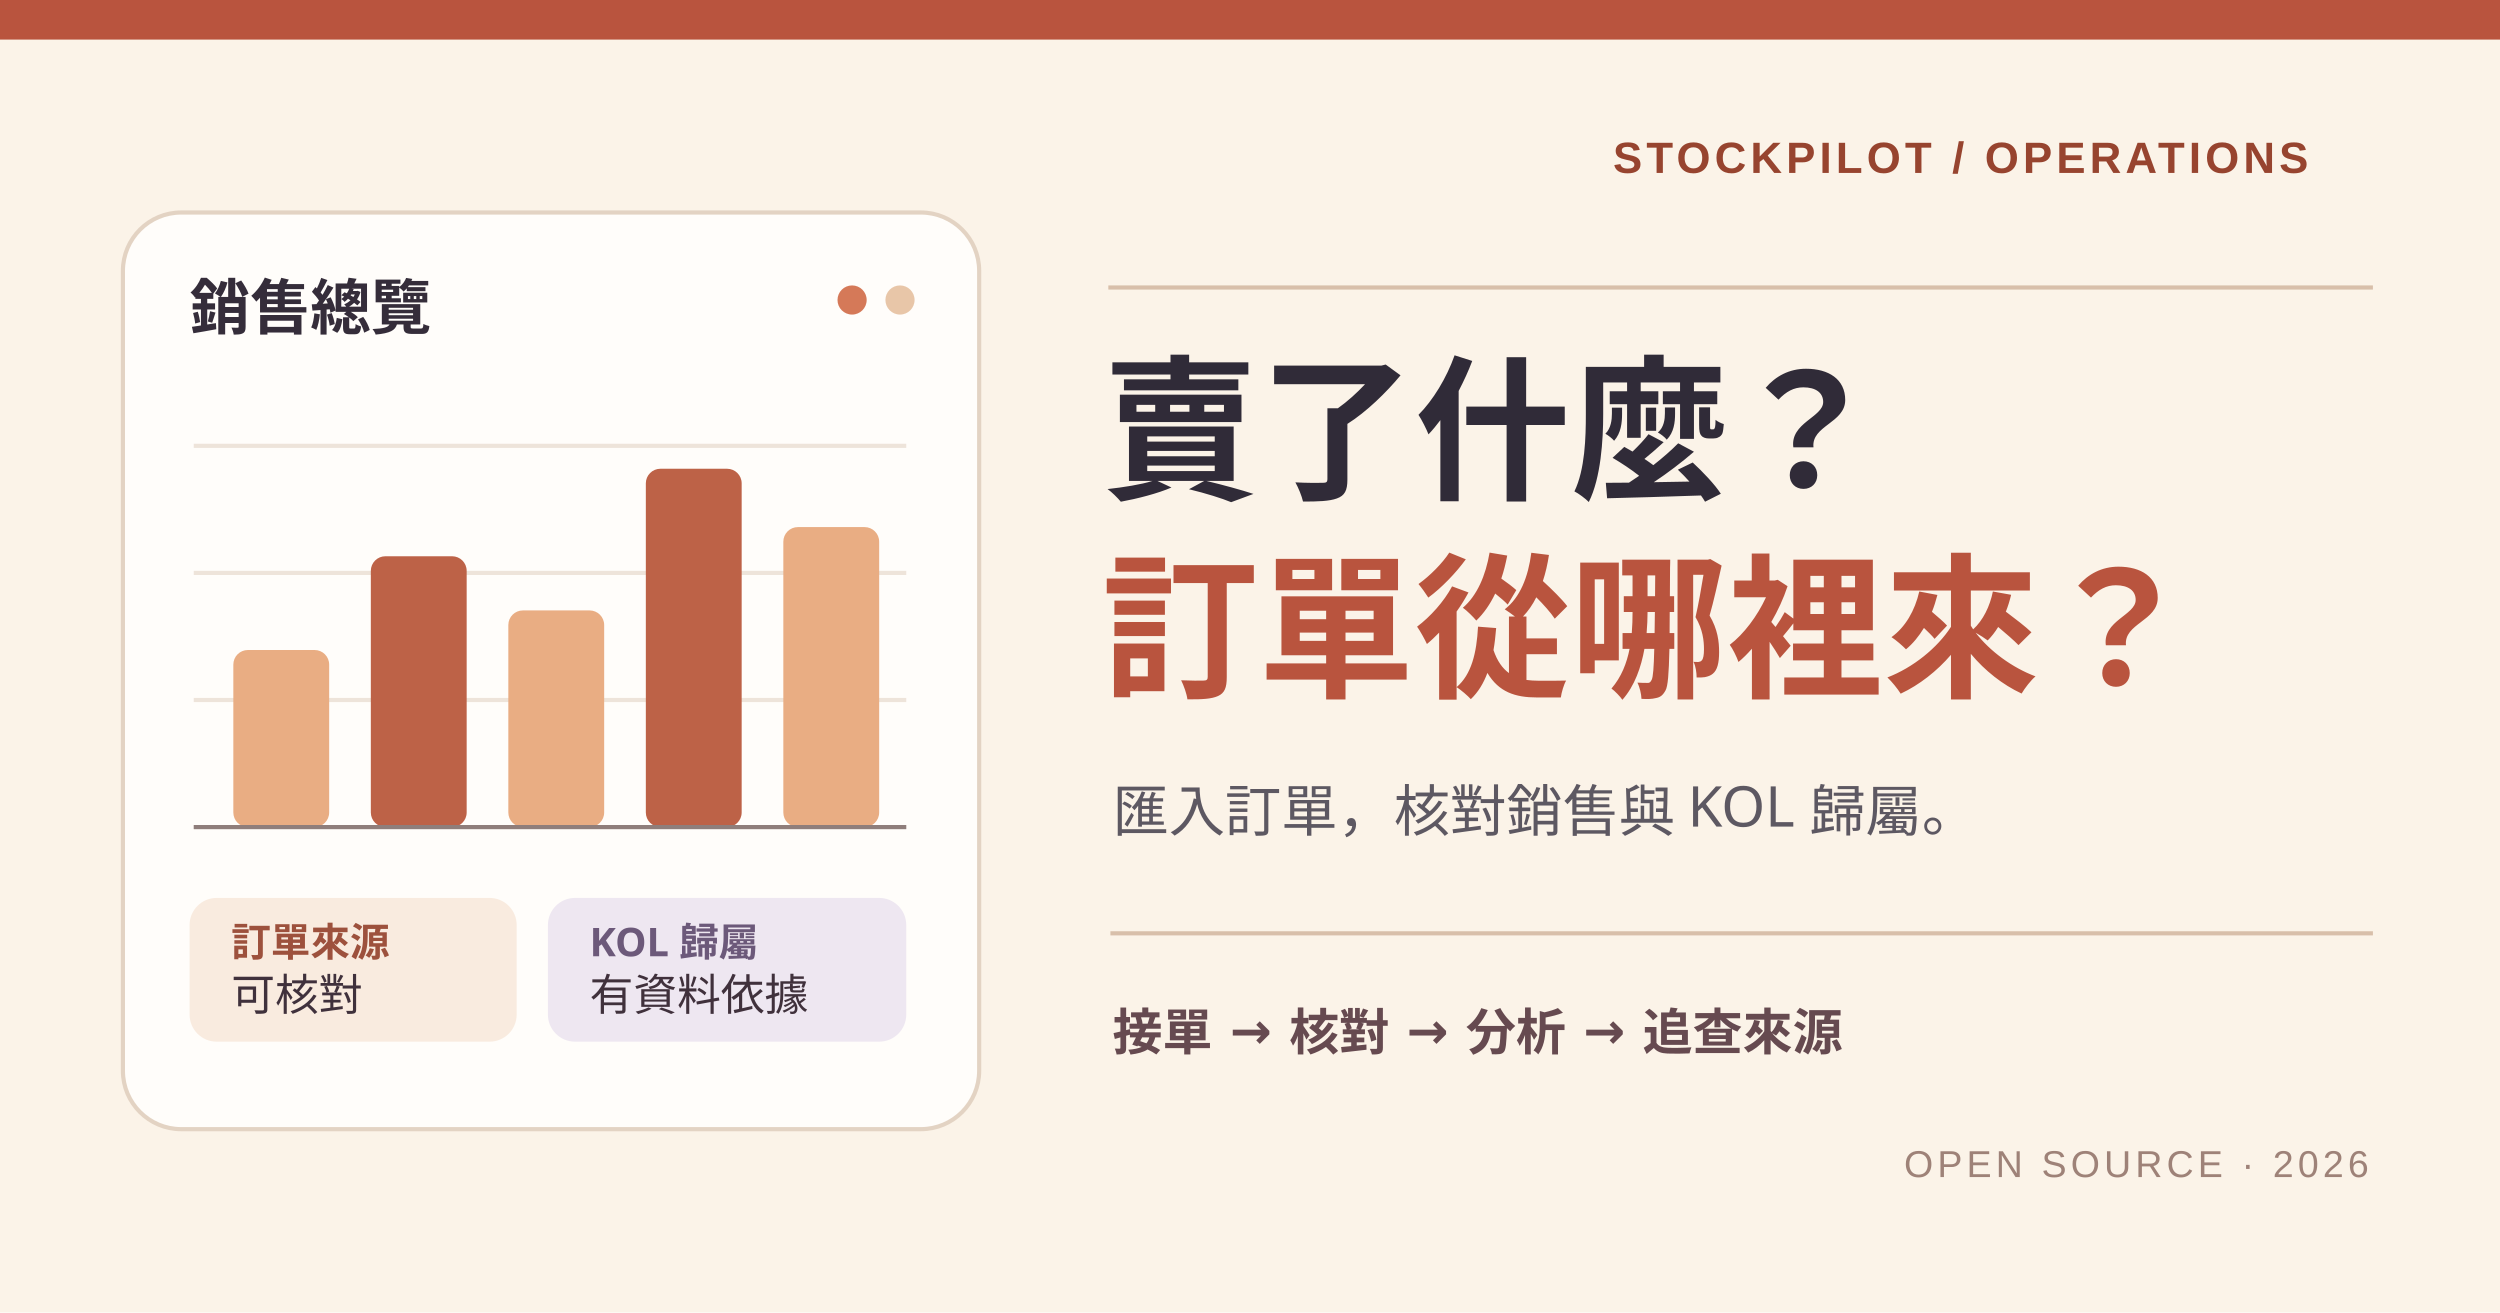
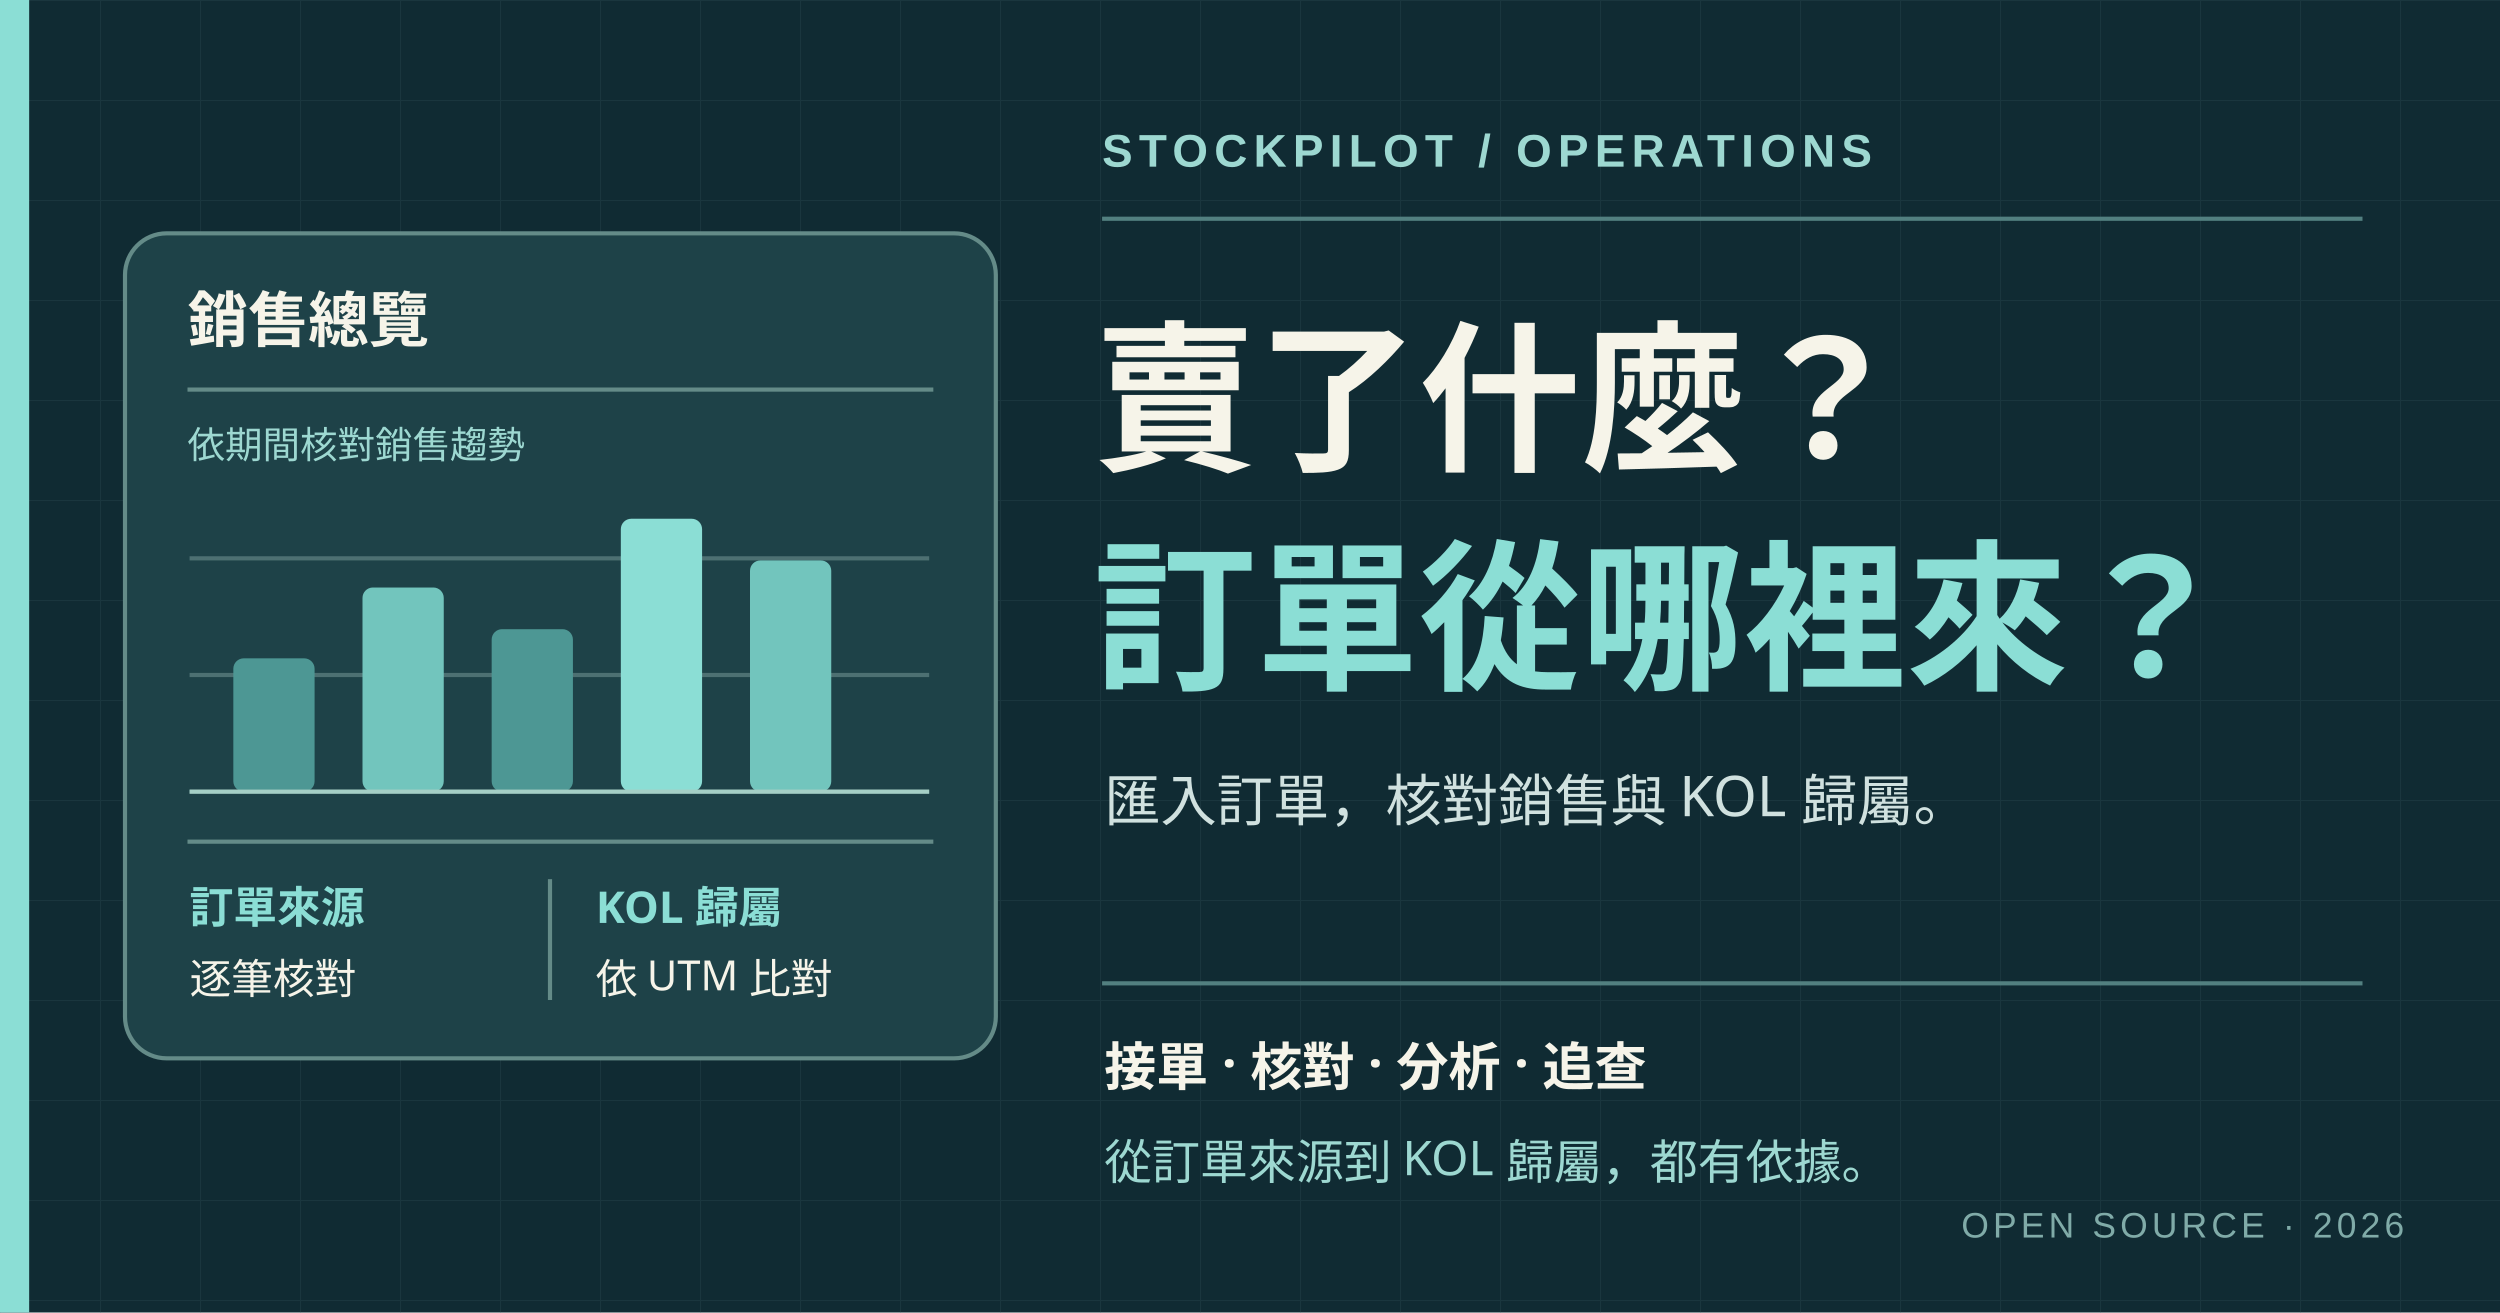
<svg xmlns="http://www.w3.org/2000/svg" width="1200" height="630" viewBox="0 0 1200 630" role="img" aria-labelledby="title desc">
-   <rect width="1200" height="630" fill="#fbf3e8" />
-   <path d="M0 0H1200V19H0Z" fill="#b9543e" />
-   <text x="1108" y="83" text-anchor="end" fill="#97442f" font-family="Arial, sans-serif" font-size="21" font-weight="700" letter-spacing="2">STOCKPILOT / OPERATIONS</text>
-   <rect x="59" y="102" width="411" height="440" rx="28" fill="#fffdfa" stroke="#e3d3c3" stroke-width="2" />
-   <text x="91" y="158" fill="#352d3a" font-family="Noto Sans TC, Microsoft JhengHei, sans-serif" font-size="29" font-weight="700">銷售總覽</text>
-   <circle cx="409" cy="144" r="7" fill="#d57958" />
-   <circle cx="432" cy="144" r="7" fill="#e8c6a8" />
-   <path d="M93 214H435M93 275H435M93 336H435M93 397H435" stroke="#eee4da" stroke-width="2" />
-   <rect x="112" y="312" width="46" height="85" rx="7" fill="#e9ad83" />
-   <rect x="178" y="267" width="46" height="130" rx="7" fill="#bd6247" />
-   <rect x="244" y="293" width="46" height="104" rx="7" fill="#e9ad83" />
-   <rect x="310" y="225" width="46" height="172" rx="7" fill="#bd6247" />
-   <rect x="376" y="253" width="46" height="144" rx="7" fill="#e9ad83" />
-   <path d="M93 397H435" stroke="#8f7e7b" stroke-width="2" />
-   <rect x="91" y="431" width="157" height="69" rx="13" fill="#f9ebdf" />
-   <text x="111" y="459" fill="#9d513d" font-family="Noto Sans TC, Microsoft JhengHei, sans-serif" font-size="19" font-weight="700">訂單來源</text>
-   <text x="111" y="485" fill="#40313c" font-family="Noto Sans TC, Microsoft JhengHei, sans-serif" font-size="21">可核對</text>
-   <rect x="263" y="431" width="172" height="69" rx="13" fill="#eee7f1" />
-   <text x="283" y="459" fill="#6c597a" font-family="Noto Sans TC, Microsoft JhengHei, sans-serif" font-size="19" font-weight="700">KOL 歸屬</text>
-   <text x="283" y="485" fill="#40313c" font-family="Noto Sans TC, Microsoft JhengHei, sans-serif" font-size="21">有資料依據</text>
-   <path d="M532 138H1139M533 448H1139" stroke="#d8bfaa" stroke-width="2" />
-   <text x="529" y="234" fill="#302b38" font-family="Noto Sans TC, Microsoft JhengHei, sans-serif" font-size="75" font-weight="800">賣了什麼？</text>
-   <text x="529" y="329" fill="#b9543e" font-family="Noto Sans TC, Microsoft JhengHei, sans-serif" font-size="75" font-weight="800">訂單從哪裡來？</text>
-   <text x="534" y="399" fill="#5d5862" font-family="Noto Sans TC, Microsoft JhengHei, sans-serif" font-size="27">匯入訂單，核對銷售與 KOL 歸屬。</text>
-   <text x="534" y="504" fill="#664a50" font-family="Noto Sans TC, Microsoft JhengHei, sans-serif" font-size="24" font-weight="600">接單 → 核對 → 分析 → 追查來源</text>
-   <text x="1137" y="565" text-anchor="end" fill="#9e8278" font-family="Arial, sans-serif" font-size="18" letter-spacing="2">OPEN SOURCE · 2026</text>
+   <defs>
+     <pattern id="grid" width="48" height="48" patternUnits="userSpaceOnUse">
+       <path d="M48 0H0V48" fill="none" stroke="#33515a" stroke-width="1" />
+     </pattern>
+   </defs>
+   <rect width="1200" height="630" fill="#102b33" />
+   <rect width="1200" height="630" fill="url(#grid)" opacity=".28" />
+   <rect width="14" height="630" fill="#8bded5" />
+   <rect x="60" y="112" width="418" height="396" rx="20" fill="#1e4248" stroke="#648b88" stroke-width="2" />
+   <text x="90" y="164" fill="#f6f4e9" font-family="Noto Sans TC, Microsoft JhengHei, sans-serif" font-size="29" font-weight="700">銷售總覽</text>
+   <path d="M90 187H448" stroke="#648b88" stroke-width="2" />
+   <text x="90" y="220" fill="#9dd8d1" font-family="Noto Sans TC, Microsoft JhengHei, sans-serif" font-size="18">依期間核對銷售趨勢</text>
+   <path d="M91 268H446M91 324H446M91 380H446" stroke="#4d7072" stroke-width="2" />
+   <rect x="112" y="316" width="39" height="64" rx="5" fill="#4d9794" />
+   <rect x="174" y="282" width="39" height="98" rx="5" fill="#72c5bd" />
+   <rect x="236" y="302" width="39" height="78" rx="5" fill="#4d9794" />
+   <rect x="298" y="249" width="39" height="131" rx="5" fill="#8bded5" />
+   <rect x="360" y="269" width="39" height="111" rx="5" fill="#72c5bd" />
+   <path d="M91 380H446" stroke="#a5cfc6" stroke-width="2" />
+   <path d="M90 404H448" stroke="#648b88" stroke-width="2" />
+   <text x="91" y="443" fill="#8bded5" font-family="Noto Sans TC, Microsoft JhengHei, sans-serif" font-size="21" font-weight="700">訂單來源</text>
+   <text x="91" y="477" fill="#f6f4e9" font-family="Noto Sans TC, Microsoft JhengHei, sans-serif" font-size="20">逐筆核對</text>
+   <path d="M264 422V480" stroke="#648b88" stroke-width="2" />
+   <text x="286" y="443" fill="#8bded5" font-family="Noto Sans TC, Microsoft JhengHei, sans-serif" font-size="21" font-weight="700">KOL 歸屬</text>
+   <text x="286" y="477" fill="#f6f4e9" font-family="Noto Sans TC, Microsoft JhengHei, sans-serif" font-size="20">依 UTM 比對</text>
+   <text x="529" y="80" fill="#9dd8d1" font-family="Arial, sans-serif" font-size="22" font-weight="700" letter-spacing="3">STOCKPILOT / OPERATIONS</text>
+   <path d="M529 105H1134M529 472H1134" stroke="#528080" stroke-width="2" />
+   <text x="525" y="220" fill="#f6f4e9" font-family="Noto Sans TC, Microsoft JhengHei, sans-serif" font-size="78" font-weight="800">賣了什麼？</text>
+   <text x="525" y="325" fill="#8bded5" font-family="Noto Sans TC, Microsoft JhengHei, sans-serif" font-size="78" font-weight="800">訂單從哪裡來？</text>
+   <text x="530" y="394" fill="#d0e1df" font-family="Noto Sans TC, Microsoft JhengHei, sans-serif" font-size="27">匯入訂單，核對銷售與 KOL 歸屬。</text>
+   <text x="530" y="521" fill="#f6f4e9" font-family="Noto Sans TC, Microsoft JhengHei, sans-serif" font-size="25" font-weight="600">接單 · 核對 · 分析 · 追查</text>
+   <text x="530" y="566" fill="#9dd8d1" font-family="Noto Sans TC, Microsoft JhengHei, sans-serif" font-size="23">從訂單來源到 KOL 歸屬，都有依據。</text>
+   <text x="1154" y="594" text-anchor="end" fill="#80aba8" font-family="Arial, sans-serif" font-size="17" letter-spacing="2">OPEN SOURCE · 2026</text>
</svg>
